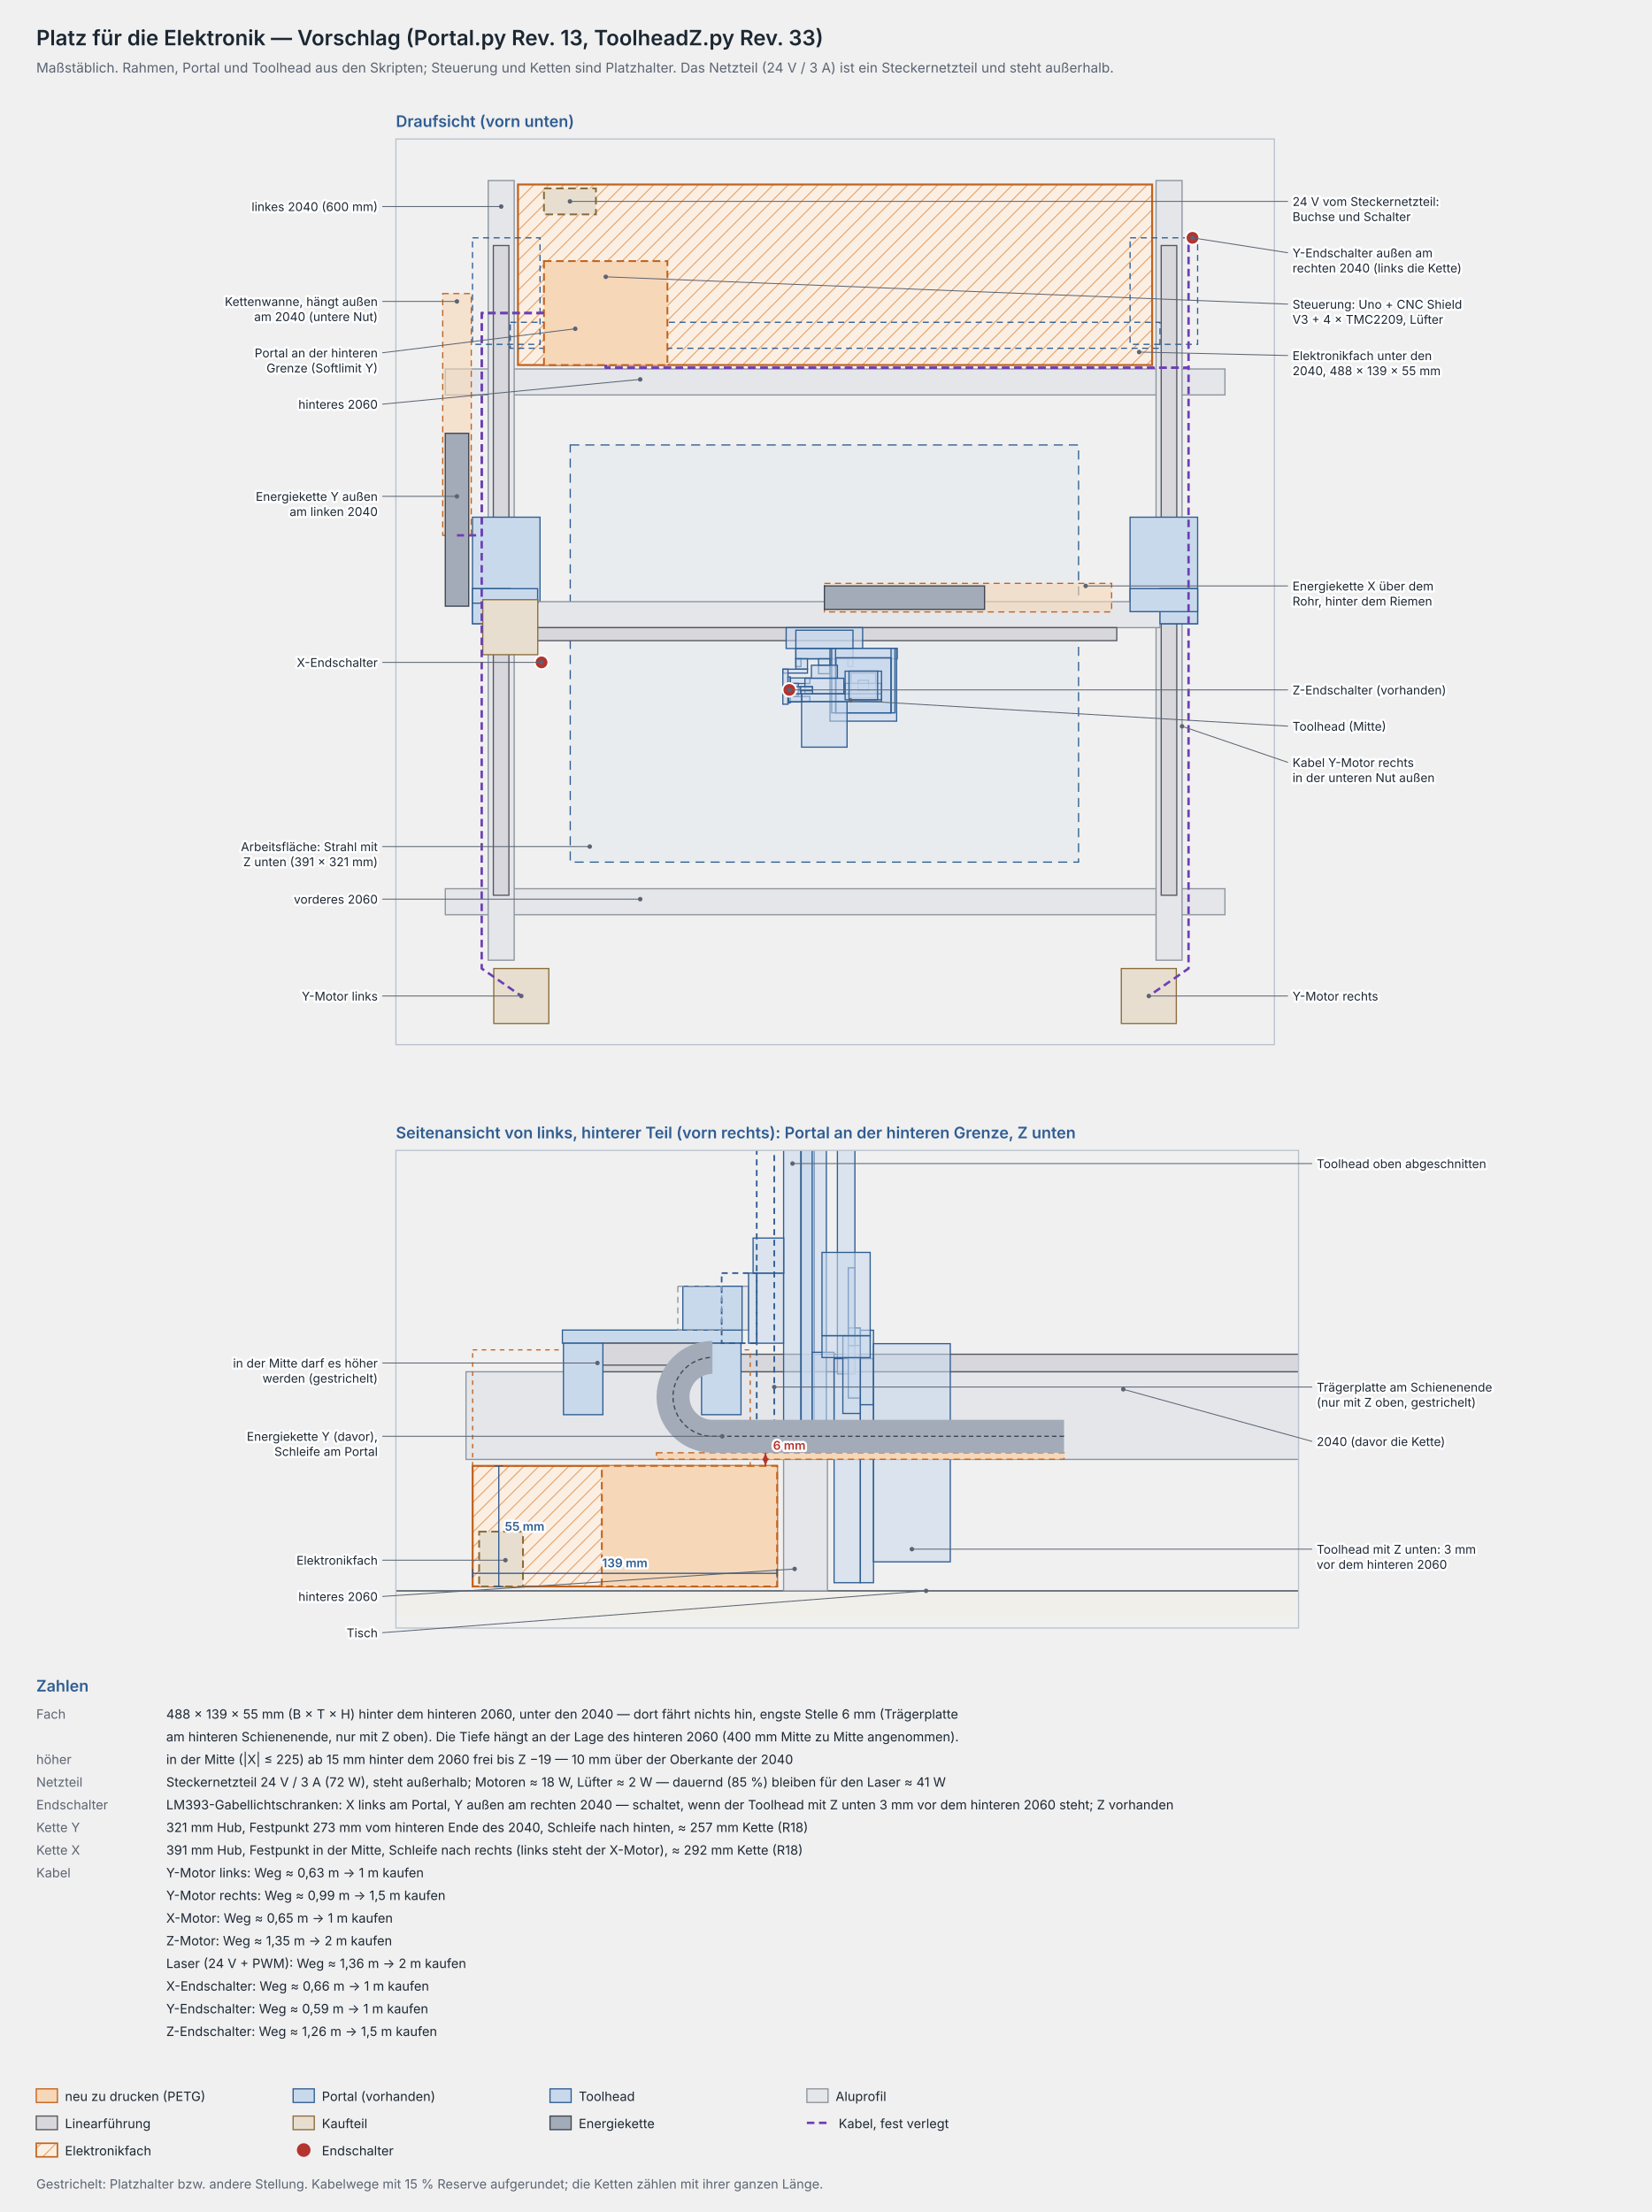
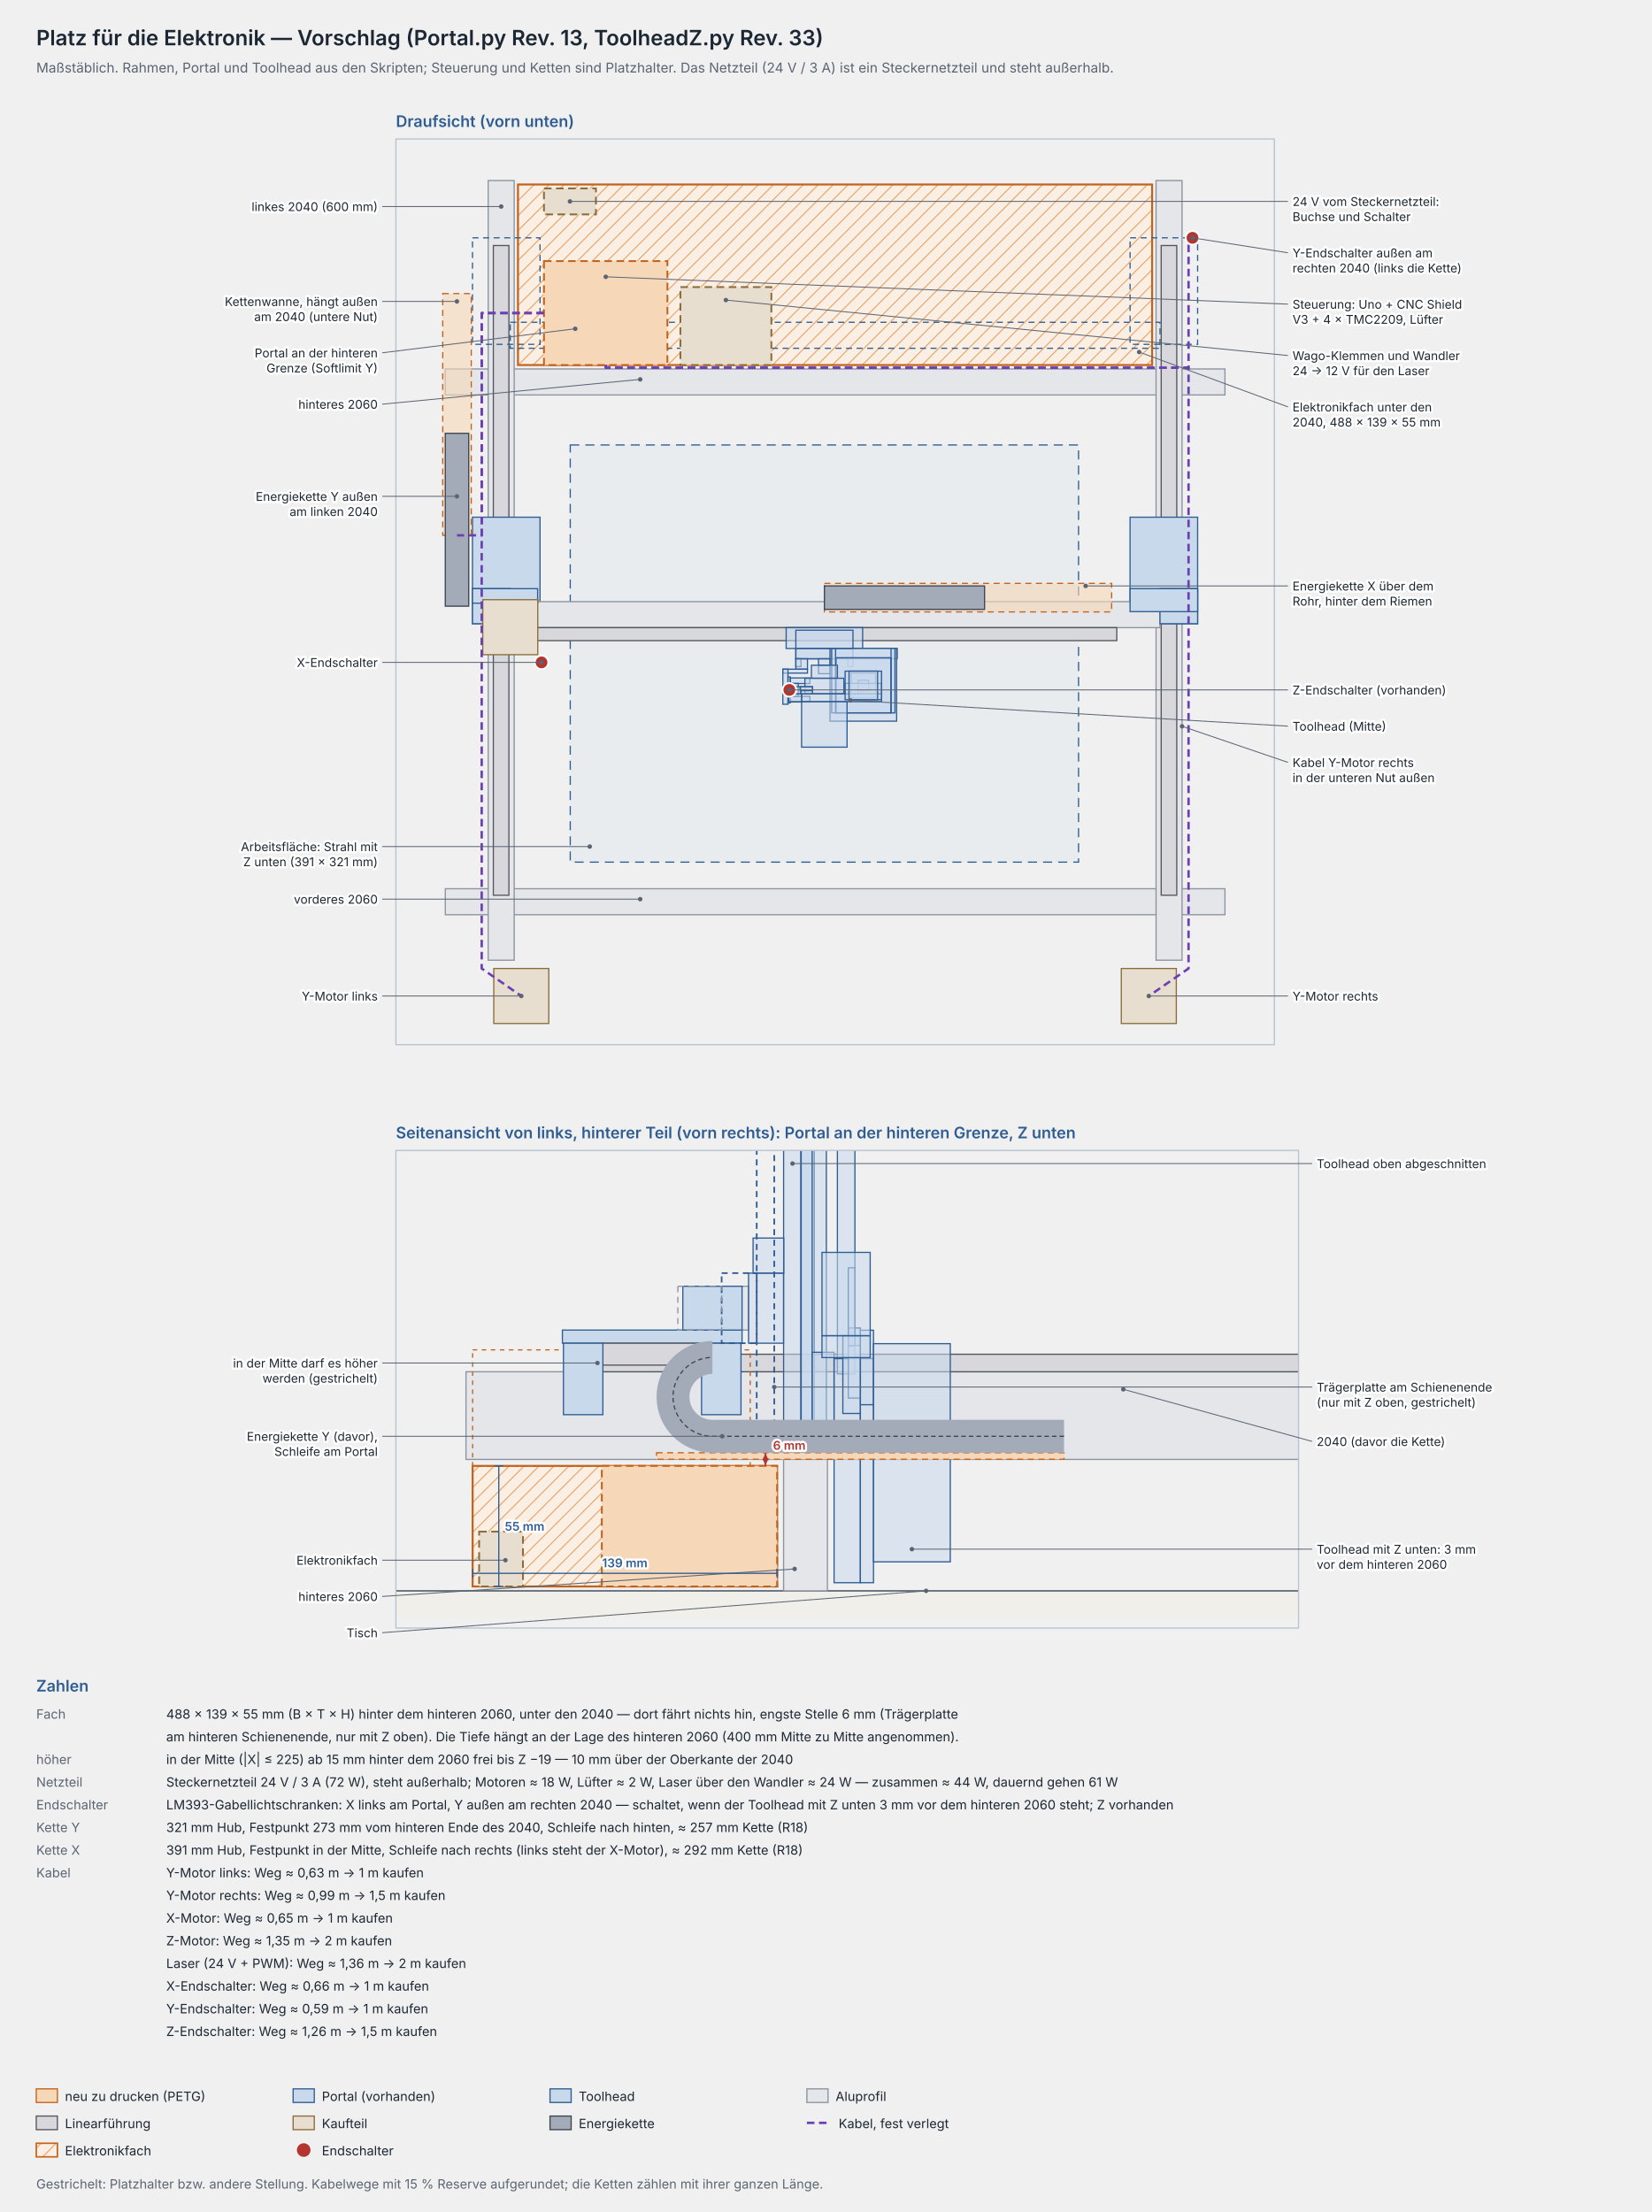
<svg xmlns="http://www.w3.org/2000/svg" width="1093" height="1464" viewBox="0 0 1093 1464" font-family="Inter, Helvetica, Arial, sans-serif">
  <defs>
    <pattern id="schraffur" width="7" height="7" patternUnits="userSpaceOnUse" patternTransform="rotate(45)">
      <rect width="7" height="7" fill="#fbeee2" />
      <line x1="0" y1="0" x2="0" y2="7" stroke="#e8a871" stroke-width="1.4" />
    </pattern>
  </defs>
  <text x="24.0" y="30.0" font-size="14" fill="#1c2733" text-anchor="start" font-weight="600">Platz für die Elektronik — Vorschlag (Portal.py Rev. 13, ToolheadZ.py Rev. 33)</text>
  <text x="24.0" y="48.0" font-size="9" fill="#5b6472" text-anchor="start">Maßstäblich. Rahmen, Portal und Toolhead aus den Skripten; Steuerung und Ketten sind Platzhalter. Das Netzteil (24 V / 3 A) ist ein Steckernetzteil und steht außerhalb.</text>
  <clipPath id="drauf">
    <rect x="262.0" y="92.0" width="581.4" height="599.4" />
  </clipPath>
  <g clip-path="url(#drauf)">
    <rect x="294.7" y="588.2" width="516.0" height="17.2" fill="#e4e6ea" stroke="#8c939e" stroke-width="0.8" />
    <rect x="294.7" y="244.2" width="516.0" height="17.2" fill="#e4e6ea" stroke="#8c939e" stroke-width="0.8" />
    <rect x="323.1" y="119.5" width="17.2" height="516.0" fill="#e4e6ea" stroke="#8c939e" stroke-width="0.8" />
    <rect x="326.5" y="162.5" width="10.3" height="430.0" fill="#d7d7dc" stroke="#55555e" stroke-width="0.8" />
    <rect x="765.1" y="119.5" width="17.2" height="516.0" fill="#e4e6ea" stroke="#8c939e" stroke-width="0.8" />
    <rect x="768.5" y="162.5" width="10.3" height="430.0" fill="#d7d7dc" stroke="#55555e" stroke-width="0.8" />
    <rect x="342.8" y="122.1" width="419.7" height="119.5" fill="url(#schraffur)" stroke="#c2621b" stroke-width="1.3" />
    <rect x="377.4" y="294.5" width="336.4" height="276.1" fill="#c9d9ec" stroke="#2f5d92" stroke-width="0.8" fill-opacity="0.18" stroke-dasharray="6 4" />
    <rect x="312.7" y="342.3" width="44.7" height="70.5" fill="#c9d9ec" stroke="#2f5d92" stroke-width="0.8" />
    <rect x="747.9" y="342.3" width="44.7" height="70.5" fill="#c9d9ec" stroke="#2f5d92" stroke-width="0.8" />
    <rect x="337.7" y="398.2" width="430.0" height="17.2" fill="#e4e6ea" stroke="#8c939e" stroke-width="0.8" />
    <rect x="352.1" y="415.4" width="387.0" height="8.6" fill="#d7d7dc" stroke="#55555e" stroke-width="0.8" />
    <rect x="312.7" y="389.6" width="24.9" height="23.2" fill="#c9d9ec" stroke="#2f5d92" stroke-width="0.8" />
    <rect x="767.7" y="389.6" width="24.9" height="23.2" fill="#c9d9ec" stroke="#2f5d92" stroke-width="0.8" />
    <rect x="747.9" y="389.6" width="44.7" height="15.2" fill="#c9d9ec" stroke="#2f5d92" stroke-width="0.8" />
    <rect x="312.7" y="389.6" width="43.1" height="9.6" fill="#c9d9ec" stroke="#2f5d92" stroke-width="0.8" />
    <rect x="319.5" y="396.9" width="36.4" height="36.4" fill="#e8ded0" stroke="#8a6d3b" stroke-width="0.8" />
    <rect x="520.3" y="415.4" width="50.6" height="13.8" fill="#c9d9ec" stroke="#2f5d92" stroke-width="0.8" fill-opacity="0.55" />
    <rect x="526.7" y="429.1" width="37.8" height="6.9" fill="#c9d9ec" stroke="#2f5d92" stroke-width="0.8" fill-opacity="0.55" />
    <rect x="526.7" y="429.1" width="67.1" height="6.9" fill="#c9d9ec" stroke="#2f5d92" stroke-width="0.8" fill-opacity="0.55" />
    <rect x="541.7" y="436.0" width="7.7" height="4.3" fill="#c9d9ec" stroke="#2f5d92" stroke-width="0.8" fill-opacity="0.55" />
    <rect x="526.7" y="436.0" width="3.4" height="5.2" fill="#c9d9ec" stroke="#2f5d92" stroke-width="0.8" fill-opacity="0.55" />
    <rect x="561.1" y="436.0" width="3.4" height="5.2" fill="#c9d9ec" stroke="#2f5d92" stroke-width="0.8" fill-opacity="0.55" />
    <rect x="541.7" y="440.3" width="7.7" height="5.6" fill="#c9d9ec" stroke="#2f5d92" stroke-width="0.8" fill-opacity="0.55" />
    <rect x="549.3" y="429.1" width="44.1" height="48.2" fill="#c9d9ec" stroke="#2f5d92" stroke-width="0.8" fill-opacity="0.55" />
    <rect x="550.4" y="429.1" width="2.6" height="42.7" fill="#c9d9ec" stroke="#2f5d92" stroke-width="0.8" fill-opacity="0.55" />
    <rect x="589.7" y="429.1" width="2.6" height="42.7" fill="#c9d9ec" stroke="#2f5d92" stroke-width="0.8" fill-opacity="0.55" />
    <rect x="553.2" y="435.4" width="36.4" height="36.4" fill="#c9d9ec" stroke="#2f5d92" stroke-width="0.8" fill-opacity="0.55" />
    <rect x="526.7" y="436.0" width="7.7" height="6.9" fill="#c9d9ec" stroke="#2f5d92" stroke-width="0.8" fill-opacity="0.55" />
    <rect x="518.1" y="442.9" width="16.3" height="2.6" fill="#c9d9ec" stroke="#2f5d92" stroke-width="0.8" fill-opacity="0.55" />
    <rect x="518.1" y="442.9" width="3.4" height="23.2" fill="#c9d9ec" stroke="#2f5d92" stroke-width="0.8" fill-opacity="0.55" />
    <rect x="521.5" y="448.0" width="1.5" height="17.2" fill="#c9d9ec" stroke="#2f5d92" stroke-width="0.8" fill-opacity="0.55" />
    <rect x="523.1" y="448.7" width="12.9" height="3.7" fill="#c9d9ec" stroke="#2f5d92" stroke-width="0.8" fill-opacity="0.55" />
    <rect x="523.1" y="460.9" width="12.9" height="3.7" fill="#c9d9ec" stroke="#2f5d92" stroke-width="0.8" fill-opacity="0.55" />
    <rect x="523.1" y="452.3" width="5.2" height="8.6" fill="#c9d9ec" stroke="#2f5d92" stroke-width="0.8" fill-opacity="0.55" />
    <rect x="553.2" y="435.4" width="36.4" height="36.4" fill="#c9d9ec" stroke="#2f5d92" stroke-width="0.8" fill-opacity="0.55" />
    <rect x="563.2" y="445.5" width="16.3" height="16.3" fill="#c9d9ec" stroke="#2f5d92" stroke-width="0.8" fill-opacity="0.55" />
    <rect x="526.7" y="417.1" width="37.8" height="12.0" fill="#c9d9ec" stroke="#2f5d92" stroke-width="0.8" fill-opacity="0.55" />
    <rect x="567.9" y="450.2" width="6.9" height="6.9" fill="#c9d9ec" stroke="#2f5d92" stroke-width="0.8" fill-opacity="0.55" />
    <rect x="537.0" y="440.3" width="17.2" height="8.6" fill="#c9d9ec" stroke="#2f5d92" stroke-width="0.8" fill-opacity="0.55" />
    <rect x="532.7" y="448.9" width="25.8" height="10.3" fill="#c9d9ec" stroke="#2f5d92" stroke-width="0.8" fill-opacity="0.55" />
    <rect x="530.5" y="459.2" width="52.9" height="5.2" fill="#c9d9ec" stroke="#2f5d92" stroke-width="0.8" fill-opacity="0.55" />
    <rect x="521.9" y="459.2" width="8.6" height="5.2" fill="#c9d9ec" stroke="#2f5d92" stroke-width="0.8" fill-opacity="0.55" />
    <rect x="521.9" y="454.5" width="8.2" height="4.7" fill="#c9d9ec" stroke="#2f5d92" stroke-width="0.8" fill-opacity="0.55" />
    <rect x="530.1" y="454.5" width="7.6" height="4.7" fill="#c9d9ec" stroke="#2f5d92" stroke-width="0.8" fill-opacity="0.55" />
    <rect x="529.5" y="454.5" width="8.2" height="2.6" fill="#c9d9ec" stroke="#2f5d92" stroke-width="0.8" fill-opacity="0.55" />
    <rect x="559.3" y="452.3" width="24.1" height="6.9" fill="#c9d9ec" stroke="#2f5d92" stroke-width="0.8" fill-opacity="0.55" />
    <rect x="559.3" y="444.2" width="24.1" height="18.9" fill="#c9d9ec" stroke="#2f5d92" stroke-width="0.8" fill-opacity="0.55" />
    <rect x="561.9" y="444.2" width="18.9" height="18.9" fill="#c9d9ec" stroke="#2f5d92" stroke-width="0.8" fill-opacity="0.55" />
    <rect x="530.5" y="464.4" width="30.1" height="30.1" fill="#c9d9ec" stroke="#2f5d92" stroke-width="0.8" fill-opacity="0.55" />
    <rect x="337.7" y="213.3" width="430.0" height="17.2" fill="none" stroke="#2f5d92" stroke-width="0.8" stroke-dasharray="4 3" />
    <rect x="312.7" y="157.4" width="44.7" height="70.5" fill="none" stroke="#2f5d92" stroke-width="0.8" stroke-dasharray="4 3" />
    <rect x="747.9" y="157.4" width="44.7" height="70.5" fill="none" stroke="#2f5d92" stroke-width="0.8" stroke-dasharray="4 3" />
    <rect x="326.8" y="641.0" width="36.4" height="36.4" fill="#e8ded0" stroke="#8a6d3b" stroke-width="0.8" />
    <rect x="742.1" y="641.0" width="36.4" height="36.4" fill="#e8ded0" stroke="#8a6d3b" stroke-width="0.8" />
    <rect x="293.0" y="194.3" width="18.9" height="160.0" fill="#f6d7b8" stroke="#c2621b" stroke-width="0.8" stroke-dasharray="4 3" fill-opacity="0.6" />
    <rect x="294.7" y="286.8" width="15.5" height="114.4" fill="#a3abb8" stroke="#3d4552" stroke-width="0.8" />
    <rect x="545.6" y="386.1" width="190.1" height="18.9" fill="#f6d7b8" stroke="#c2621b" stroke-width="0.8" stroke-dasharray="4 3" fill-opacity="0.6" />
    <rect x="545.6" y="387.8" width="106.0" height="15.5" fill="#a3abb8" stroke="#3d4552" stroke-width="0.8" />
    <rect x="360.0" y="172.8" width="81.7" height="68.8" fill="#f6d7b8" stroke="#c2621b" stroke-width="1.2" stroke-dasharray="5 3" />
    <rect x="360.0" y="124.7" width="34.4" height="17.2" fill="#e8ded0" stroke="#8a6d3b" stroke-width="1.2" stroke-dasharray="5 3" />
+     <rect x="450.3" y="190.0" width="60.2" height="51.6" fill="#e8ded0" stroke="#8a6d3b" stroke-width="1.2" stroke-dasharray="5 3" />
    <polyline points="360.0,207.2 318.8,207.2 318.8,207.2 318.8,641.0 345.0,659.2" fill="none" stroke="#6d3fb5" stroke-width="1.6" stroke-dasharray="5 3" stroke-linejoin="round" />
    <polyline points="400.9,241.6 400.9,243.4 786.6,243.4 786.6,243.4 786.6,641.0 760.3,659.2" fill="none" stroke="#6d3fb5" stroke-width="1.6" stroke-dasharray="5 3" stroke-linejoin="round" />
    <polyline points="400.9,241.6 400.9,243.4 786.6,243.4 786.6,243.4 786.6,157.4" fill="none" stroke="#6d3fb5" stroke-width="1.6" stroke-dasharray="5 3" stroke-linejoin="round" />
    <polyline points="360.0,207.2 318.8,207.2 318.8,207.2 318.8,354.3 302.4,354.3" fill="none" stroke="#6d3fb5" stroke-width="1.6" stroke-dasharray="5 3" stroke-linejoin="round" />
    <circle cx="358.4" cy="438.4" r="4.5" fill="#b4342f" stroke="#ffffff" stroke-width="1.2" />
    <circle cx="789.2" cy="157.4" r="4.5" fill="#b4342f" stroke="#ffffff" stroke-width="1.2" />
    <circle cx="522.4" cy="456.6" r="4.5" fill="#b4342f" stroke="#ffffff" stroke-width="1.2" />
  </g>
  <rect x="262.0" y="92.0" width="581.4" height="599.4" fill="none" stroke="#b9c2cf" stroke-width="0.8" />
  <text x="262.0" y="84.0" font-size="10.5" fill="#2f5d92" text-anchor="start" font-weight="600">Draufsicht (vorn unten)</text>
  <line x1="331.7" y1="136.7" x2="253.0" y2="136.7" stroke="#5b6472" stroke-width="0.6" />
  <circle cx="331.7" cy="136.7" r="1.5" fill="#5b6472" />
  <text x="250.0" y="139.7" font-size="8.0" fill="#1c2733" text-anchor="end" stroke="#ffffff" stroke-width="3" stroke-linejoin="round" paint-order="stroke">linkes 2040 (600 mm)</text>
  <line x1="302.4" y1="199.5" x2="253.0" y2="199.5" stroke="#5b6472" stroke-width="0.6" />
  <circle cx="302.4" cy="199.5" r="1.5" fill="#5b6472" />
  <text x="250.0" y="202.5" font-size="8.0" fill="#1c2733" text-anchor="end" stroke="#ffffff" stroke-width="3" stroke-linejoin="round" paint-order="stroke">Kettenwanne, hängt außen</text>
  <text x="250.0" y="212.5" font-size="8.0" fill="#1c2733" text-anchor="end" stroke="#ffffff" stroke-width="3" stroke-linejoin="round" paint-order="stroke">am 2040 (untere Nut)</text>
  <line x1="380.7" y1="217.6" x2="253.0" y2="233.5" stroke="#5b6472" stroke-width="0.6" />
  <circle cx="380.7" cy="217.6" r="1.5" fill="#5b6472" />
  <text x="250.0" y="236.5" font-size="8.0" fill="#1c2733" text-anchor="end" stroke="#ffffff" stroke-width="3" stroke-linejoin="round" paint-order="stroke">Portal an der hinteren</text>
  <text x="250.0" y="246.5" font-size="8.0" fill="#1c2733" text-anchor="end" stroke="#ffffff" stroke-width="3" stroke-linejoin="round" paint-order="stroke">Grenze (Softlimit Y)</text>
  <line x1="423.7" y1="251.1" x2="253.0" y2="267.5" stroke="#5b6472" stroke-width="0.6" />
  <circle cx="423.7" cy="251.1" r="1.5" fill="#5b6472" />
  <text x="250.0" y="270.5" font-size="8.0" fill="#1c2733" text-anchor="end" stroke="#ffffff" stroke-width="3" stroke-linejoin="round" paint-order="stroke">hinteres 2060</text>
  <line x1="302.4" y1="328.5" x2="253.0" y2="328.5" stroke="#5b6472" stroke-width="0.6" />
  <circle cx="302.4" cy="328.5" r="1.5" fill="#5b6472" />
  <text x="250.0" y="331.5" font-size="8.0" fill="#1c2733" text-anchor="end" stroke="#ffffff" stroke-width="3" stroke-linejoin="round" paint-order="stroke">Energiekette Y außen</text>
  <text x="250.0" y="341.5" font-size="8.0" fill="#1c2733" text-anchor="end" stroke="#ffffff" stroke-width="3" stroke-linejoin="round" paint-order="stroke">am linken 2040</text>
  <line x1="358.4" y1="438.4" x2="253.0" y2="438.4" stroke="#5b6472" stroke-width="0.6" />
  <circle cx="358.4" cy="438.4" r="1.5" fill="#5b6472" />
  <text x="250.0" y="441.4" font-size="8.0" fill="#1c2733" text-anchor="end" stroke="#ffffff" stroke-width="3" stroke-linejoin="round" paint-order="stroke">X-Endschalter</text>
  <line x1="390.3" y1="560.3" x2="253.0" y2="560.3" stroke="#5b6472" stroke-width="0.6" />
  <circle cx="390.3" cy="560.3" r="1.5" fill="#5b6472" />
  <text x="250.0" y="563.3" font-size="8.0" fill="#1c2733" text-anchor="end" stroke="#ffffff" stroke-width="3" stroke-linejoin="round" paint-order="stroke">Arbeitsfläche: Strahl mit</text>
  <text x="250.0" y="573.3" font-size="8.0" fill="#1c2733" text-anchor="end" stroke="#ffffff" stroke-width="3" stroke-linejoin="round" paint-order="stroke">Z unten (391 × 321 mm)</text>
  <line x1="423.7" y1="595.1" x2="253.0" y2="595.1" stroke="#5b6472" stroke-width="0.6" />
  <circle cx="423.7" cy="595.1" r="1.5" fill="#5b6472" />
  <text x="250.0" y="598.1" font-size="8.0" fill="#1c2733" text-anchor="end" stroke="#ffffff" stroke-width="3" stroke-linejoin="round" paint-order="stroke">vorderes 2060</text>
  <line x1="345.0" y1="659.2" x2="253.0" y2="659.2" stroke="#5b6472" stroke-width="0.6" />
  <circle cx="345.0" cy="659.2" r="1.5" fill="#5b6472" />
  <text x="250.0" y="662.2" font-size="8.0" fill="#1c2733" text-anchor="end" stroke="#ffffff" stroke-width="3" stroke-linejoin="round" paint-order="stroke">Y-Motor links</text>
  <line x1="377.2" y1="133.3" x2="852.4" y2="133.3" stroke="#5b6472" stroke-width="0.6" />
  <circle cx="377.2" cy="133.3" r="1.5" fill="#5b6472" />
  <text x="855.4" y="136.3" font-size="8.0" fill="#1c2733" text-anchor="start" stroke="#ffffff" stroke-width="3" stroke-linejoin="round" paint-order="stroke">24 V vom Steckernetzteil:</text>
  <text x="855.4" y="146.3" font-size="8.0" fill="#1c2733" text-anchor="start" stroke="#ffffff" stroke-width="3" stroke-linejoin="round" paint-order="stroke">Buchse und Schalter</text>
  <line x1="789.2" y1="157.4" x2="852.4" y2="167.3" stroke="#5b6472" stroke-width="0.6" />
  <circle cx="789.2" cy="157.4" r="1.5" fill="#5b6472" />
  <text x="855.4" y="170.3" font-size="8.0" fill="#1c2733" text-anchor="start" stroke="#ffffff" stroke-width="3" stroke-linejoin="round" paint-order="stroke">Y-Endschalter außen am</text>
  <text x="855.4" y="180.3" font-size="8.0" fill="#1c2733" text-anchor="start" stroke="#ffffff" stroke-width="3" stroke-linejoin="round" paint-order="stroke">rechten 2040 (links die Kette)</text>
  <line x1="400.9" y1="183.2" x2="852.4" y2="201.3" stroke="#5b6472" stroke-width="0.6" />
  <circle cx="400.9" cy="183.2" r="1.5" fill="#5b6472" />
  <text x="855.4" y="204.3" font-size="8.0" fill="#1c2733" text-anchor="start" stroke="#ffffff" stroke-width="3" stroke-linejoin="round" paint-order="stroke">Steuerung: Uno + CNC Shield</text>
  <text x="855.4" y="214.3" font-size="8.0" fill="#1c2733" text-anchor="start" stroke="#ffffff" stroke-width="3" stroke-linejoin="round" paint-order="stroke">V3 + 4 × TMC2209, Lüfter</text>
-   <line x1="753.9" y1="233.0" x2="852.4" y2="235.3" stroke="#5b6472" stroke-width="0.6" />
+   <line x1="480.4" y1="198.6" x2="852.4" y2="235.3" stroke="#5b6472" stroke-width="0.6" />
+   <circle cx="480.4" cy="198.6" r="1.5" fill="#5b6472" />
+   <text x="855.4" y="238.3" font-size="8.0" fill="#1c2733" text-anchor="start" stroke="#ffffff" stroke-width="3" stroke-linejoin="round" paint-order="stroke">Wago-Klemmen und Wandler</text>
+   <text x="855.4" y="248.3" font-size="8.0" fill="#1c2733" text-anchor="start" stroke="#ffffff" stroke-width="3" stroke-linejoin="round" paint-order="stroke">24 → 12 V für den Laser</text>
+   <line x1="753.9" y1="233.0" x2="852.4" y2="269.3" stroke="#5b6472" stroke-width="0.6" />
  <circle cx="753.9" cy="233.0" r="1.5" fill="#5b6472" />
-   <text x="855.4" y="238.3" font-size="8.0" fill="#1c2733" text-anchor="start" stroke="#ffffff" stroke-width="3" stroke-linejoin="round" paint-order="stroke">Elektronikfach unter den</text>
-   <text x="855.4" y="248.3" font-size="8.0" fill="#1c2733" text-anchor="start" stroke="#ffffff" stroke-width="3" stroke-linejoin="round" paint-order="stroke">2040, 488 × 139 × 55 mm</text>
+   <text x="855.4" y="272.3" font-size="8.0" fill="#1c2733" text-anchor="start" stroke="#ffffff" stroke-width="3" stroke-linejoin="round" paint-order="stroke">Elektronikfach unter den</text>
+   <text x="855.4" y="282.3" font-size="8.0" fill="#1c2733" text-anchor="start" stroke="#ffffff" stroke-width="3" stroke-linejoin="round" paint-order="stroke">2040, 488 × 139 × 55 mm</text>
  <line x1="718.5" y1="387.8" x2="852.4" y2="387.8" stroke="#5b6472" stroke-width="0.6" />
  <circle cx="718.5" cy="387.8" r="1.5" fill="#5b6472" />
  <text x="855.4" y="390.8" font-size="8.0" fill="#1c2733" text-anchor="start" stroke="#ffffff" stroke-width="3" stroke-linejoin="round" paint-order="stroke">Energiekette X über dem</text>
  <text x="855.4" y="400.8" font-size="8.0" fill="#1c2733" text-anchor="start" stroke="#ffffff" stroke-width="3" stroke-linejoin="round" paint-order="stroke">Rohr, hinter dem Riemen</text>
  <line x1="522.4" y1="456.6" x2="852.4" y2="456.6" stroke="#5b6472" stroke-width="0.6" />
  <circle cx="522.4" cy="456.6" r="1.5" fill="#5b6472" />
  <text x="855.4" y="459.6" font-size="8.0" fill="#1c2733" text-anchor="start" stroke="#ffffff" stroke-width="3" stroke-linejoin="round" paint-order="stroke">Z-Endschalter (vorhanden)</text>
  <line x1="562.8" y1="463.5" x2="852.4" y2="480.6" stroke="#5b6472" stroke-width="0.6" />
  <circle cx="562.8" cy="463.5" r="1.5" fill="#5b6472" />
  <text x="855.4" y="483.6" font-size="8.0" fill="#1c2733" text-anchor="start" stroke="#ffffff" stroke-width="3" stroke-linejoin="round" paint-order="stroke">Toolhead (Mitte)</text>
  <line x1="782.3" y1="480.7" x2="852.4" y2="504.6" stroke="#5b6472" stroke-width="0.6" />
  <circle cx="782.3" cy="480.7" r="1.5" fill="#5b6472" />
  <text x="855.4" y="507.6" font-size="8.0" fill="#1c2733" text-anchor="start" stroke="#ffffff" stroke-width="3" stroke-linejoin="round" paint-order="stroke">Kabel Y-Motor rechts</text>
  <text x="855.4" y="517.6" font-size="8.0" fill="#1c2733" text-anchor="start" stroke="#ffffff" stroke-width="3" stroke-linejoin="round" paint-order="stroke">in der unteren Nut außen</text>
  <line x1="760.3" y1="659.2" x2="852.4" y2="659.2" stroke="#5b6472" stroke-width="0.6" />
  <circle cx="760.3" cy="659.2" r="1.5" fill="#5b6472" />
  <text x="855.4" y="662.2" font-size="8.0" fill="#1c2733" text-anchor="start" stroke="#ffffff" stroke-width="3" stroke-linejoin="round" paint-order="stroke">Y-Motor rechts</text>
  <clipPath id="seite">
    <rect x="262.0" y="761.4" width="597.4" height="316.1" />
  </clipPath>
  <g clip-path="url(#seite)">
    <rect x="254.8" y="1052.9" width="611.9" height="17.4" fill="#f1efe9" stroke="none" stroke-width="0.8" />
    <line x1="262.0" y1="1052.9" x2="859.4" y2="1052.9" stroke="#5b6472" stroke-width="1.0" />
    <rect x="308.4" y="907.9" width="870.0" height="58.0" fill="#e4e6ea" stroke="#8c939e" stroke-width="0.8" />
    <rect x="380.9" y="896.3" width="725.0" height="11.6" fill="#d7d7dc" stroke="#55555e" stroke-width="0.8" />
    <rect x="1098.7" y="965.9" width="29.0" height="87.0" fill="#e4e6ea" stroke="#8c939e" stroke-width="0.8" />
    <rect x="518.6" y="965.9" width="29.0" height="87.0" fill="#e4e6ea" stroke="#8c939e" stroke-width="0.8" />
    <rect x="1187.6" y="944.1" width="61.3" height="53.7" fill="#e8ded0" stroke="#8a6d3b" stroke-width="0.8" />
    <rect x="312.8" y="970.2" width="201.5" height="79.8" fill="url(#schraffur)" stroke="#c2621b" stroke-width="1.3" />
    <rect x="312.8" y="893.4" width="183.7" height="76.9" fill="none" stroke="#c2621b" stroke-width="0.8" stroke-dasharray="3 3" />
    <rect x="317.1" y="1013.7" width="29.0" height="36.3" fill="#e8ded0" stroke="#8a6d3b" stroke-width="1.2" stroke-dasharray="5 3" />
+     <rect x="427.3" y="1006.5" width="87.0" height="43.5" fill="#e8ded0" stroke="#8a6d3b" stroke-width="1.2" stroke-dasharray="5 3" />
    <rect x="398.3" y="970.2" width="116.0" height="79.8" fill="#f6d7b8" stroke="#c2621b" stroke-width="1.2" stroke-dasharray="5 3" />
    <rect x="372.2" y="880.3" width="118.9" height="8.7" fill="#c9d9ec" stroke="#2f5d92" stroke-width="0.8" />
    <rect x="466.4" y="851.3" width="29.0" height="29.0" fill="#e4e6ea" stroke="#8c939e" stroke-width="0.8" />
    <rect x="398.7" y="889.0" width="65.8" height="14.5" fill="#d7d7dc" stroke="#55555e" stroke-width="0.8" />
    <rect x="372.9" y="889.0" width="26.1" height="47.3" fill="#c9d9ec" stroke="#2f5d92" stroke-width="0.8" />
    <rect x="464.3" y="889.0" width="26.1" height="47.3" fill="#c9d9ec" stroke="#2f5d92" stroke-width="0.8" />
    <rect x="451.9" y="851.3" width="39.2" height="29.0" fill="#c9d9ec" stroke="#2f5d92" stroke-width="0.8" />
    <rect x="495.4" y="842.6" width="23.2" height="46.4" fill="#c9d9ec" stroke="#2f5d92" stroke-width="0.8" fill-opacity="0.55" />
    <rect x="518.6" y="699.1" width="11.6" height="262.5" fill="#c9d9ec" stroke="#2f5d92" stroke-width="0.8" fill-opacity="0.55" />
    <rect x="518.6" y="655.6" width="11.6" height="43.5" fill="#c9d9ec" stroke="#2f5d92" stroke-width="0.8" fill-opacity="0.55" />
    <rect x="530.2" y="662.8" width="7.2" height="290.0" fill="#c9d9ec" stroke="#2f5d92" stroke-width="0.8" fill-opacity="0.55" />
    <rect x="530.2" y="655.6" width="8.7" height="306.0" fill="#c9d9ec" stroke="#2f5d92" stroke-width="0.8" fill-opacity="0.55" />
    <rect x="530.2" y="655.6" width="8.7" height="306.0" fill="#c9d9ec" stroke="#2f5d92" stroke-width="0.8" fill-opacity="0.55" />
    <rect x="537.5" y="662.8" width="9.4" height="290.0" fill="#c9d9ec" stroke="#2f5d92" stroke-width="0.8" fill-opacity="0.55" />
    <rect x="518.6" y="644.0" width="81.2" height="11.6" fill="#c9d9ec" stroke="#2f5d92" stroke-width="0.8" fill-opacity="0.55" />
    <rect x="518.6" y="639.6" width="72.0" height="4.3" fill="#c9d9ec" stroke="#2f5d92" stroke-width="0.8" fill-opacity="0.55" />
    <rect x="518.6" y="639.6" width="72.0" height="4.3" fill="#c9d9ec" stroke="#2f5d92" stroke-width="0.8" fill-opacity="0.55" />
    <rect x="529.3" y="629.5" width="61.3" height="14.5" fill="#c9d9ec" stroke="#2f5d92" stroke-width="0.8" fill-opacity="0.55" />
    <rect x="530.2" y="671.5" width="11.6" height="50.8" fill="#c9d9ec" stroke="#2f5d92" stroke-width="0.8" fill-opacity="0.55" />
    <rect x="541.8" y="677.3" width="4.4" height="50.8" fill="#c9d9ec" stroke="#2f5d92" stroke-width="0.8" fill-opacity="0.55" />
    <rect x="541.8" y="677.3" width="39.2" height="50.8" fill="#c9d9ec" stroke="#2f5d92" stroke-width="0.8" fill-opacity="0.55" />
    <rect x="550.5" y="684.6" width="29.0" height="36.2" fill="#c9d9ec" stroke="#2f5d92" stroke-width="0.8" fill-opacity="0.55" />
    <rect x="551.6" y="710.7" width="6.2" height="8.7" fill="#c9d9ec" stroke="#2f5d92" stroke-width="0.8" fill-opacity="0.55" />
    <rect x="572.3" y="710.7" width="6.2" height="8.7" fill="#c9d9ec" stroke="#2f5d92" stroke-width="0.8" fill-opacity="0.55" />
    <rect x="557.8" y="710.7" width="14.5" height="8.7" fill="#c9d9ec" stroke="#2f5d92" stroke-width="0.8" fill-opacity="0.55" />
    <rect x="529.3" y="571.5" width="61.3" height="58.0" fill="#c9d9ec" stroke="#2f5d92" stroke-width="0.8" fill-opacity="0.55" />
    <rect x="546.2" y="652.7" width="27.5" height="36.2" fill="#c9d9ec" stroke="#2f5d92" stroke-width="0.8" fill-opacity="0.55" />
    <rect x="498.4" y="819.4" width="20.3" height="23.2" fill="#c9d9ec" stroke="#2f5d92" stroke-width="0.8" fill-opacity="0.55" />
    <rect x="554.2" y="677.3" width="11.6" height="232.0" fill="#c9d9ec" stroke="#2f5d92" stroke-width="0.8" fill-opacity="0.55" />
    <rect x="537.5" y="895.0" width="14.5" height="57.9" fill="#c9d9ec" stroke="#2f5d92" stroke-width="0.8" fill-opacity="0.55" />
    <rect x="552.0" y="899.2" width="17.4" height="148.3" fill="#c9d9ec" stroke="#2f5d92" stroke-width="0.8" fill-opacity="0.55" />
    <rect x="569.4" y="899.2" width="8.7" height="148.3" fill="#c9d9ec" stroke="#2f5d92" stroke-width="0.8" fill-opacity="0.55" />
    <rect x="569.4" y="880.4" width="8.7" height="49.3" fill="#c9d9ec" stroke="#2f5d92" stroke-width="0.8" fill-opacity="0.55" />
    <rect x="561.4" y="878.9" width="8.0" height="46.4" fill="#c9d9ec" stroke="#2f5d92" stroke-width="0.8" fill-opacity="0.55" />
    <rect x="561.4" y="878.9" width="8.0" height="11.6" fill="#c9d9ec" stroke="#2f5d92" stroke-width="0.8" fill-opacity="0.55" />
    <rect x="561.4" y="839.1" width="4.4" height="51.5" fill="#c9d9ec" stroke="#2f5d92" stroke-width="0.8" fill-opacity="0.55" />
    <rect x="557.8" y="884.0" width="11.6" height="51.5" fill="#c9d9ec" stroke="#2f5d92" stroke-width="0.8" fill-opacity="0.55" />
    <rect x="544.0" y="884.0" width="31.9" height="14.5" fill="#c9d9ec" stroke="#2f5d92" stroke-width="0.8" fill-opacity="0.55" />
    <rect x="544.0" y="828.9" width="31.9" height="55.1" fill="#c9d9ec" stroke="#2f5d92" stroke-width="0.8" fill-opacity="0.55" />
    <rect x="578.1" y="889.3" width="50.8" height="144.4" fill="#c9d9ec" stroke="#2f5d92" stroke-width="0.8" fill-opacity="0.55" />
    <rect x="477.6" y="842.6" width="23.2" height="46.4" fill="none" stroke="#2f5d92" stroke-width="1.1" stroke-dasharray="4 3" />
    <rect x="500.8" y="699.1" width="11.6" height="262.5" fill="none" stroke="#2f5d92" stroke-width="1.1" stroke-dasharray="4 3" />
    <rect x="448.6" y="851.3" width="29.0" height="29.0" fill="none" stroke="#8c939e" stroke-width="0.8" stroke-dasharray="4 3" />
    <rect x="434.5" y="961.5" width="269.7" height="4.3" fill="#f6d7b8" stroke="#c2621b" stroke-width="0.8" stroke-dasharray="4 3" />
    <path d="M 704.2 950.6 L 471.5 950.6 A 26.1 26.1 0 0 1 471.5 898.4" fill="none" stroke="#a3abb8" stroke-width="21.8" stroke-linecap="butt" />
    <path d="M 704.2 950.6 L 471.5 950.6 A 26.1 26.1 0 0 1 471.5 898.4" fill="none" stroke="#3d4552" stroke-width="0.8" stroke-dasharray="3 2" />
  </g>
  <rect x="262.0" y="761.4" width="597.4" height="316.1" fill="none" stroke="#b9c2cf" stroke-width="0.8" />
  <text x="262.0" y="753.4" font-size="10.5" fill="#2f5d92" text-anchor="start" font-weight="600">Seitenansicht von links, hinterer Teil (vorn rechts): Portal an der hinteren Grenze, Z unten</text>
  <line x1="395.4" y1="902.1" x2="253.0" y2="902.1" stroke="#5b6472" stroke-width="0.6" />
  <circle cx="395.4" cy="902.1" r="1.5" fill="#5b6472" />
  <text x="250.0" y="905.1" font-size="8.0" fill="#1c2733" text-anchor="end" stroke="#ffffff" stroke-width="3" stroke-linejoin="round" paint-order="stroke">in der Mitte darf es höher</text>
  <text x="250.0" y="915.1" font-size="8.0" fill="#1c2733" text-anchor="end" stroke="#ffffff" stroke-width="3" stroke-linejoin="round" paint-order="stroke">werden (gestrichelt)</text>
  <line x1="478.0" y1="950.6" x2="253.0" y2="950.6" stroke="#5b6472" stroke-width="0.6" />
  <circle cx="478.0" cy="950.6" r="1.5" fill="#5b6472" />
  <text x="250.0" y="953.6" font-size="8.0" fill="#1c2733" text-anchor="end" stroke="#ffffff" stroke-width="3" stroke-linejoin="round" paint-order="stroke">Energiekette Y (davor),</text>
  <text x="250.0" y="963.6" font-size="8.0" fill="#1c2733" text-anchor="end" stroke="#ffffff" stroke-width="3" stroke-linejoin="round" paint-order="stroke">Schleife am Portal</text>
  <line x1="334.5" y1="1032.6" x2="253.0" y2="1032.6" stroke="#5b6472" stroke-width="0.6" />
  <circle cx="334.5" cy="1032.6" r="1.5" fill="#5b6472" />
  <text x="250.0" y="1035.6" font-size="8.0" fill="#1c2733" text-anchor="end" stroke="#ffffff" stroke-width="3" stroke-linejoin="round" paint-order="stroke">Elektronikfach</text>
  <line x1="525.9" y1="1038.4" x2="253.0" y2="1056.6" stroke="#5b6472" stroke-width="0.6" />
  <circle cx="525.9" cy="1038.4" r="1.5" fill="#5b6472" />
  <text x="250.0" y="1059.6" font-size="8.0" fill="#1c2733" text-anchor="end" stroke="#ffffff" stroke-width="3" stroke-linejoin="round" paint-order="stroke">hinteres 2060</text>
  <line x1="612.9" y1="1052.9" x2="253.0" y2="1080.6" stroke="#5b6472" stroke-width="0.6" />
  <circle cx="612.9" cy="1052.9" r="1.5" fill="#5b6472" />
  <text x="250.0" y="1083.6" font-size="8.0" fill="#1c2733" text-anchor="end" stroke="#ffffff" stroke-width="3" stroke-linejoin="round" paint-order="stroke">Tisch</text>
  <line x1="524.5" y1="770.1" x2="868.4" y2="770.1" stroke="#5b6472" stroke-width="0.6" />
  <circle cx="524.5" cy="770.1" r="1.5" fill="#5b6472" />
  <text x="871.4" y="773.1" font-size="8.0" fill="#1c2733" text-anchor="start" stroke="#ffffff" stroke-width="3" stroke-linejoin="round" paint-order="stroke">Toolhead oben abgeschnitten</text>
  <line x1="512.4" y1="918.0" x2="868.4" y2="918.0" stroke="#5b6472" stroke-width="0.6" />
  <circle cx="512.4" cy="918.0" r="1.5" fill="#5b6472" />
  <text x="871.4" y="921.0" font-size="8.0" fill="#1c2733" text-anchor="start" stroke="#ffffff" stroke-width="3" stroke-linejoin="round" paint-order="stroke">Trägerplatte am Schienenende</text>
  <text x="871.4" y="931.0" font-size="8.0" fill="#1c2733" text-anchor="start" stroke="#ffffff" stroke-width="3" stroke-linejoin="round" paint-order="stroke">(nur mit Z oben, gestrichelt)</text>
  <line x1="743.4" y1="919.5" x2="868.4" y2="954.0" stroke="#5b6472" stroke-width="0.6" />
  <circle cx="743.4" cy="919.5" r="1.5" fill="#5b6472" />
  <text x="871.4" y="957.0" font-size="8.0" fill="#1c2733" text-anchor="start" stroke="#ffffff" stroke-width="3" stroke-linejoin="round" paint-order="stroke">2040 (davor die Kette)</text>
  <line x1="603.5" y1="1025.3" x2="868.4" y2="1025.3" stroke="#5b6472" stroke-width="0.6" />
  <circle cx="603.5" cy="1025.3" r="1.5" fill="#5b6472" />
  <text x="871.4" y="1028.3" font-size="8.0" fill="#1c2733" text-anchor="start" stroke="#ffffff" stroke-width="3" stroke-linejoin="round" paint-order="stroke">Toolhead mit Z unten: 3 mm</text>
  <text x="871.4" y="1038.3" font-size="8.0" fill="#1c2733" text-anchor="start" stroke="#ffffff" stroke-width="3" stroke-linejoin="round" paint-order="stroke">vor dem hinteren 2060</text>
  <line x1="330.1" y1="1050.0" x2="330.1" y2="970.2" stroke="#2f5d92" stroke-width="0.8" />
  <line x1="327.1" y1="1050.0" x2="333.1" y2="1050.0" stroke="#2f5d92" stroke-width="0.8" />
  <line x1="327.1" y1="970.2" x2="333.1" y2="970.2" stroke="#2f5d92" stroke-width="0.8" />
  <text x="334.1" y="1013.1" font-size="8.0" fill="#2f5d92" text-anchor="start" font-weight="600" stroke="#ffffff" stroke-width="3" stroke-linejoin="round" paint-order="stroke">55 mm</text>
  <line x1="312.8" y1="1041.3" x2="514.3" y2="1041.3" stroke="#2f5d92" stroke-width="0.8" />
  <line x1="312.8" y1="1038.3" x2="312.8" y2="1044.3" stroke="#2f5d92" stroke-width="0.8" />
  <line x1="514.3" y1="1038.3" x2="514.3" y2="1044.3" stroke="#2f5d92" stroke-width="0.8" />
  <text x="413.5" y="1037.3" font-size="8.0" fill="#2f5d92" text-anchor="middle" font-weight="600" stroke="#ffffff" stroke-width="3" stroke-linejoin="round" paint-order="stroke">139 mm</text>
  <line x1="506.6" y1="970.2" x2="506.6" y2="961.5" stroke="#b4342f" stroke-width="0.9" />
  <polygon points="506.6,970.2 504.6,965.2 508.6,965.2" fill="#b4342f" />
  <polygon points="506.6,961.5 508.6,966.5 504.6,966.5" fill="#b4342f" />
  <text x="511.6" y="959.5" font-size="8.0" fill="#b4342f" text-anchor="start" font-weight="600" stroke="#ffffff" stroke-width="3" stroke-linejoin="round" paint-order="stroke">6 mm</text>
  <text x="24.0" y="1119.5" font-size="10.5" fill="#2f5d92" text-anchor="start" font-weight="600">Zahlen</text>
  <text x="24.0" y="1137.5" font-size="8.5" fill="#5b6472" text-anchor="start">Fach</text>
  <text x="110.0" y="1137.5" font-size="8.5" fill="#1c2733" text-anchor="start">488 × 139 × 55 mm (B × T × H) hinter dem hinteren 2060, unter den 2040 — dort fährt nichts hin, engste Stelle 6 mm (Trägerplatte</text>
  <text x="24.0" y="1152.5" font-size="8.5" fill="#5b6472" text-anchor="start" />
  <text x="110.0" y="1152.5" font-size="8.5" fill="#1c2733" text-anchor="start">am hinteren Schienenende, nur mit Z oben). Die Tiefe hängt an der Lage des hinteren 2060 (400 mm Mitte zu Mitte angenommen).</text>
  <text x="24.0" y="1167.5" font-size="8.5" fill="#5b6472" text-anchor="start">höher</text>
  <text x="110.0" y="1167.5" font-size="8.5" fill="#1c2733" text-anchor="start">in der Mitte (|X| ≤ 225) ab 15 mm hinter dem 2060 frei bis Z −19 — 10 mm über der Oberkante der 2040</text>
  <text x="24.0" y="1182.5" font-size="8.5" fill="#5b6472" text-anchor="start">Netzteil</text>
-   <text x="110.0" y="1182.5" font-size="8.5" fill="#1c2733" text-anchor="start">Steckernetzteil 24 V / 3 A (72 W), steht außerhalb; Motoren ≈ 18 W, Lüfter ≈ 2 W — dauernd (85 %) bleiben für den Laser ≈ 41 W</text>
+   <text x="110.0" y="1182.5" font-size="8.5" fill="#1c2733" text-anchor="start">Steckernetzteil 24 V / 3 A (72 W), steht außerhalb; Motoren ≈ 18 W, Lüfter ≈ 2 W, Laser über den Wandler ≈ 24 W — zusammen ≈ 44 W, dauernd gehen 61 W</text>
  <text x="24.0" y="1197.5" font-size="8.5" fill="#5b6472" text-anchor="start">Endschalter</text>
  <text x="110.0" y="1197.5" font-size="8.5" fill="#1c2733" text-anchor="start">LM393-Gabellichtschranken: X links am Portal, Y außen am rechten 2040 — schaltet, wenn der Toolhead mit Z unten 3 mm vor dem hinteren 2060 steht; Z vorhanden</text>
  <text x="24.0" y="1212.5" font-size="8.5" fill="#5b6472" text-anchor="start">Kette Y</text>
  <text x="110.0" y="1212.5" font-size="8.5" fill="#1c2733" text-anchor="start">321 mm Hub, Festpunkt 273 mm vom hinteren Ende des 2040, Schleife nach hinten, ≈ 257 mm Kette (R18)</text>
  <text x="24.0" y="1227.5" font-size="8.5" fill="#5b6472" text-anchor="start">Kette X</text>
  <text x="110.0" y="1227.5" font-size="8.5" fill="#1c2733" text-anchor="start">391 mm Hub, Festpunkt in der Mitte, Schleife nach rechts (links steht der X-Motor), ≈ 292 mm Kette (R18)</text>
  <text x="24.0" y="1242.5" font-size="8.5" fill="#5b6472" text-anchor="start">Kabel</text>
  <text x="110.0" y="1242.5" font-size="8.5" fill="#1c2733" text-anchor="start">Y-Motor links: Weg ≈ 0,63 m → 1 m kaufen</text>
  <text x="24.0" y="1257.5" font-size="8.5" fill="#5b6472" text-anchor="start" />
  <text x="110.0" y="1257.5" font-size="8.5" fill="#1c2733" text-anchor="start">Y-Motor rechts: Weg ≈ 0,99 m → 1,5 m kaufen</text>
  <text x="24.0" y="1272.5" font-size="8.5" fill="#5b6472" text-anchor="start" />
  <text x="110.0" y="1272.5" font-size="8.5" fill="#1c2733" text-anchor="start">X-Motor: Weg ≈ 0,65 m → 1 m kaufen</text>
  <text x="24.0" y="1287.5" font-size="8.5" fill="#5b6472" text-anchor="start" />
  <text x="110.0" y="1287.5" font-size="8.5" fill="#1c2733" text-anchor="start">Z-Motor: Weg ≈ 1,35 m → 2 m kaufen</text>
  <text x="24.0" y="1302.5" font-size="8.5" fill="#5b6472" text-anchor="start" />
  <text x="110.0" y="1302.5" font-size="8.5" fill="#1c2733" text-anchor="start">Laser (24 V + PWM): Weg ≈ 1,36 m → 2 m kaufen</text>
  <text x="24.0" y="1317.5" font-size="8.5" fill="#5b6472" text-anchor="start" />
  <text x="110.0" y="1317.5" font-size="8.5" fill="#1c2733" text-anchor="start">X-Endschalter: Weg ≈ 0,66 m → 1 m kaufen</text>
  <text x="24.0" y="1332.5" font-size="8.5" fill="#5b6472" text-anchor="start" />
  <text x="110.0" y="1332.5" font-size="8.5" fill="#1c2733" text-anchor="start">Y-Endschalter: Weg ≈ 0,59 m → 1 m kaufen</text>
  <text x="24.0" y="1347.5" font-size="8.5" fill="#5b6472" text-anchor="start" />
  <text x="110.0" y="1347.5" font-size="8.5" fill="#1c2733" text-anchor="start">Z-Endschalter: Weg ≈ 1,26 m → 1,5 m kaufen</text>
  <rect x="24.0" y="1382.5" width="14.0" height="9.0" fill="#f6d7b8" stroke="#c2621b" stroke-width="0.8" />
  <text x="43.0" y="1390.5" font-size="8.5" fill="#1c2733" text-anchor="start">neu zu drucken (PETG)</text>
  <rect x="194.0" y="1382.5" width="14.0" height="9.0" fill="#c9d9ec" stroke="#2f5d92" stroke-width="0.8" />
  <text x="213.0" y="1390.5" font-size="8.5" fill="#1c2733" text-anchor="start">Portal (vorhanden)</text>
  <rect x="364.0" y="1382.5" width="14.0" height="9.0" fill="#c9d9ec" stroke="#2f5d92" stroke-width="0.8" />
  <text x="383.0" y="1390.5" font-size="8.5" fill="#1c2733" text-anchor="start">Toolhead</text>
  <rect x="534.0" y="1382.5" width="14.0" height="9.0" fill="#e4e6ea" stroke="#8c939e" stroke-width="0.8" />
  <text x="553.0" y="1390.5" font-size="8.5" fill="#1c2733" text-anchor="start">Aluprofil</text>
  <rect x="24.0" y="1400.5" width="14.0" height="9.0" fill="#d7d7dc" stroke="#55555e" stroke-width="0.8" />
  <text x="43.0" y="1408.5" font-size="8.5" fill="#1c2733" text-anchor="start">Linearführung</text>
  <rect x="194.0" y="1400.5" width="14.0" height="9.0" fill="#e8ded0" stroke="#8a6d3b" stroke-width="0.8" />
  <text x="213.0" y="1408.5" font-size="8.5" fill="#1c2733" text-anchor="start">Kaufteil</text>
  <rect x="364.0" y="1400.5" width="14.0" height="9.0" fill="#a3abb8" stroke="#3d4552" stroke-width="0.8" />
  <text x="383.0" y="1408.5" font-size="8.5" fill="#1c2733" text-anchor="start">Energiekette</text>
  <line x1="534.0" y1="1405.0" x2="550.0" y2="1405.0" stroke="#6d3fb5" stroke-width="1.6" stroke-dasharray="5 3" />
  <text x="555.0" y="1408.5" font-size="8.5" fill="#1c2733" text-anchor="start">Kabel, fest verlegt</text>
  <rect x="24" y="1418.5" width="14" height="9" fill="url(#schraffur)" stroke="#c2621b" />
  <text x="43.0" y="1426.5" font-size="8.5" fill="#1c2733" text-anchor="start">Elektronikfach</text>
  <circle cx="201.0" cy="1423.0" r="4.5" fill="#b4342f" />
  <text x="213.0" y="1426.5" font-size="8.5" fill="#1c2733" text-anchor="start">Endschalter</text>
  <text x="24.0" y="1448.5" font-size="8.5" fill="#5b6472" text-anchor="start">Gestrichelt: Platzhalter bzw. andere Stellung. Kabelwege mit 15 % Reserve aufgerundet; die Ketten zählen mit ihrer ganzen Länge.</text>
</svg>
